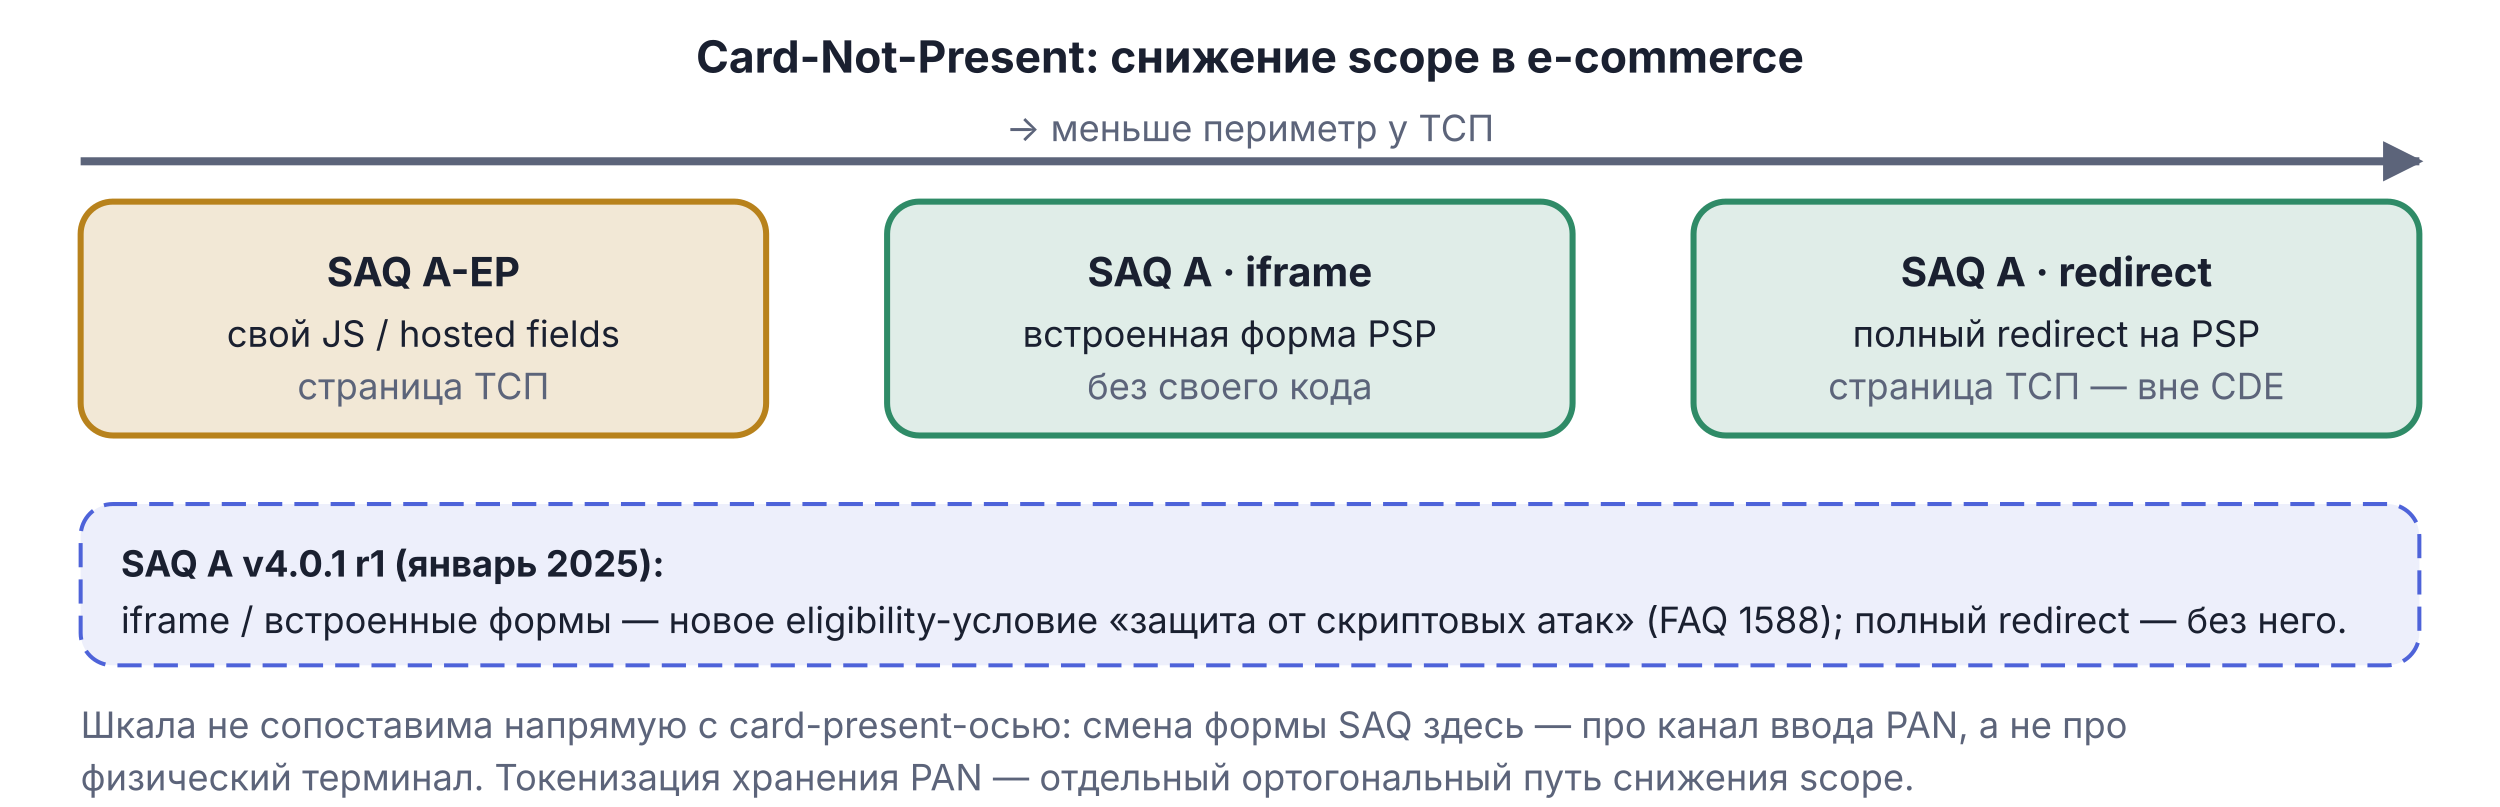
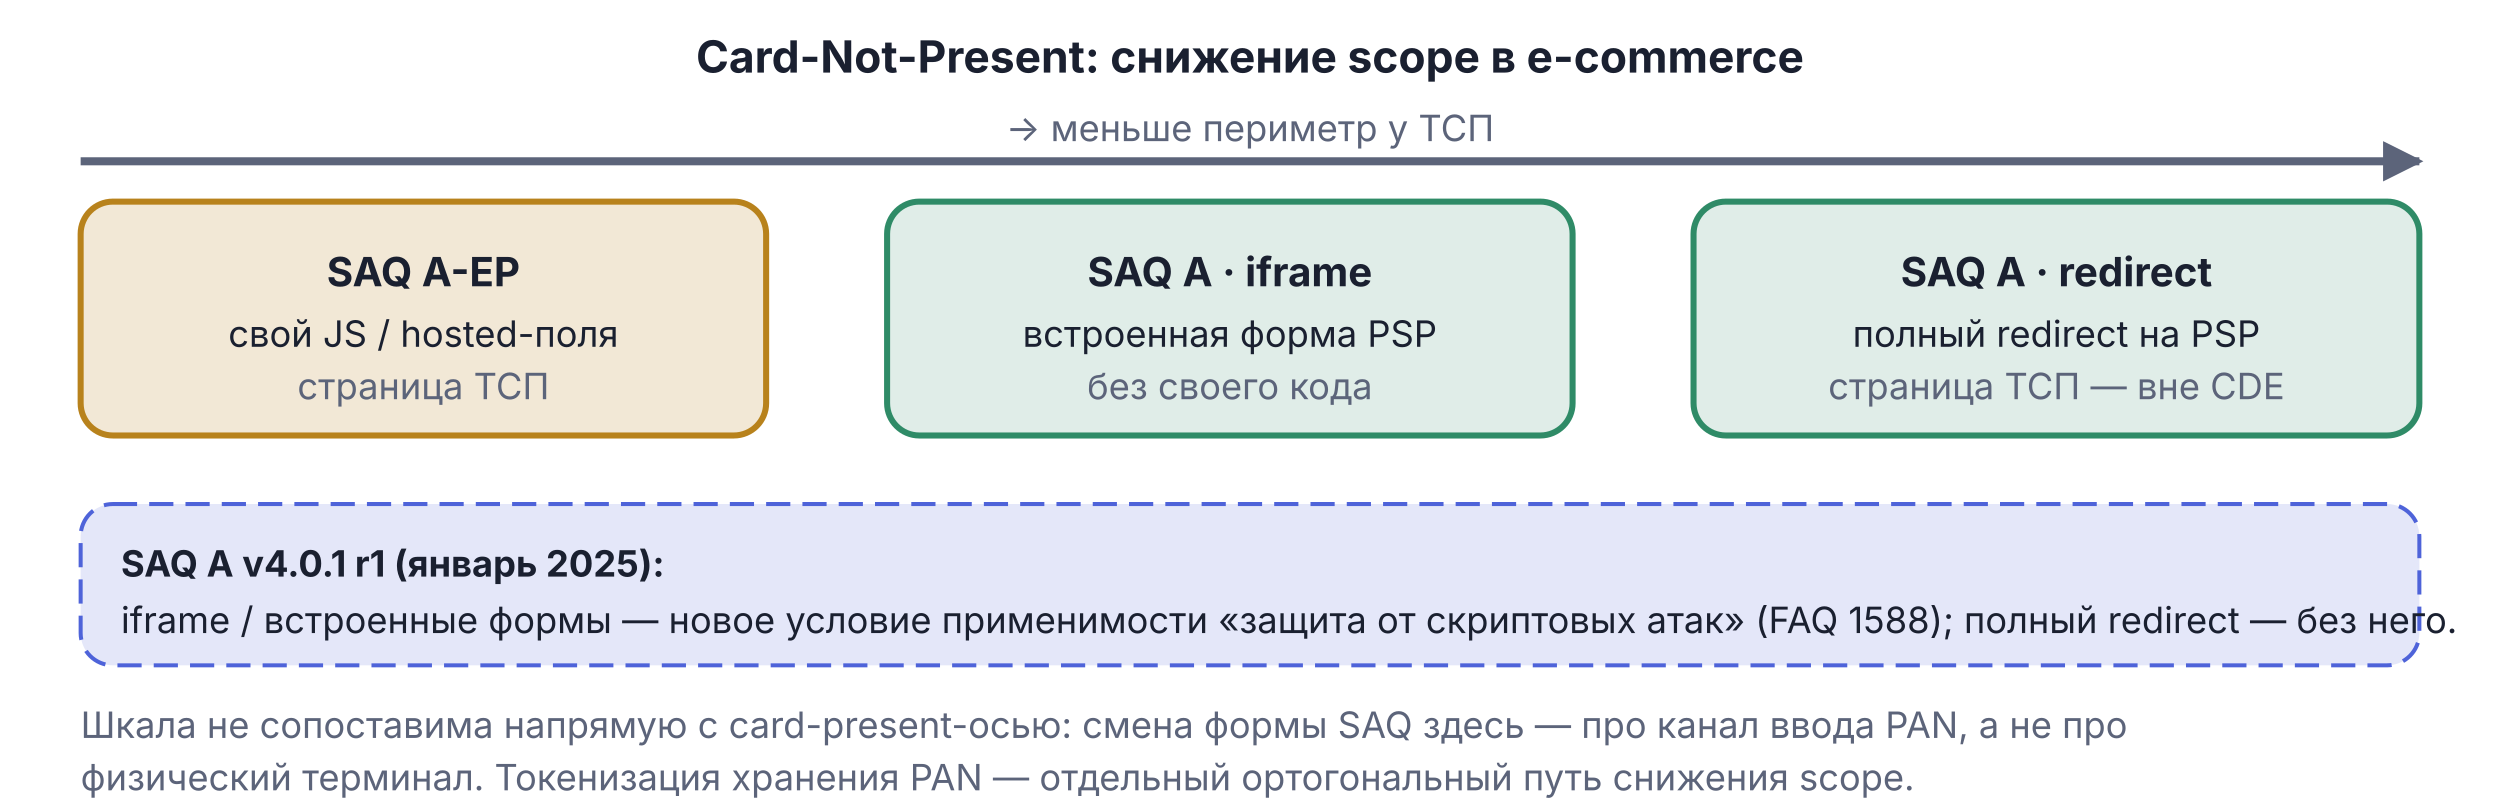
<svg xmlns="http://www.w3.org/2000/svg" viewBox="0 0 620 200" width="620" height="200">
  <defs>
    <marker id="arr-Muted" viewBox="0 0 10 10" refX="9" refY="5" markerWidth="5" markerHeight="5" orient="auto">
      <path d="M0,0 L10,5 L0,10 Z" fill="#5C647A" />
    </marker>
  </defs>
  <text x="310.0" y="18.0" text-anchor="middle" font-family="Inter, -apple-system, BlinkMacSystemFont, 'Helvetica Neue', Arial, sans-serif" font-size="11" font-weight="bold" fill="#1A2030">Card-Not-Present: снижение scope в e-commerce</text>
  <line x1="20.0" y1="40.0" x2="600.0" y2="40.0" stroke="#5C647A" stroke-width="2" marker-end="url(#arr-Muted)" />
  <text x="310.0" y="35.0" text-anchor="middle" font-family="Inter, -apple-system, BlinkMacSystemFont, 'Helvetica Neue', Arial, sans-serif" font-size="9" fill="#5C647A">→ меньше периметр у ТСП</text>
  <rect x="20.0" y="50.0" width="170" height="58" rx="8" fill="#B8821C" fill-opacity="0.18" stroke="#B8821C" stroke-width="1.5" />
  <text x="105.0" y="71.0" text-anchor="middle" font-family="Inter, -apple-system, BlinkMacSystemFont, 'Helvetica Neue', Arial, sans-serif" font-size="10" font-weight="bold" fill="#1A2030">SAQ A-EP</text>
-   <text x="105.0" y="86.0" text-anchor="middle" font-family="Inter, -apple-system, BlinkMacSystemFont, 'Helvetica Neue', Arial, sans-serif" font-size="9" fill="#1A2030">свой JS / hosted fields</text>
+   <text x="105.0" y="86.0" text-anchor="middle" font-family="Inter, -apple-system, BlinkMacSystemFont, 'Helvetica Neue', Arial, sans-serif" font-size="9" fill="#1A2030">свой JS / hosted-поля</text>
  <text x="105.0" y="99.0" text-anchor="middle" font-family="Inter, -apple-system, BlinkMacSystemFont, 'Helvetica Neue', Arial, sans-serif" font-size="9" fill="#5C647A">страница ТСП</text>
  <rect x="220.0" y="50.0" width="170" height="58" rx="8" fill="#2F8B67" fill-opacity="0.15" stroke="#2F8B67" stroke-width="1.5" />
  <text x="305.0" y="71.0" text-anchor="middle" font-family="Inter, -apple-system, BlinkMacSystemFont, 'Helvetica Neue', Arial, sans-serif" font-size="10" font-weight="bold" fill="#1A2030">SAQ A · iframe</text>
  <text x="305.0" y="86.0" text-anchor="middle" font-family="Inter, -apple-system, BlinkMacSystemFont, 'Helvetica Neue', Arial, sans-serif" font-size="9" fill="#1A2030">встроенная форма PSP</text>
  <text x="305.0" y="99.0" text-anchor="middle" font-family="Inter, -apple-system, BlinkMacSystemFont, 'Helvetica Neue', Arial, sans-serif" font-size="9" fill="#5C647A">без своего кода</text>
  <rect x="420.0" y="50.0" width="180" height="58" rx="8" fill="#2F8B67" fill-opacity="0.15" stroke="#2F8B67" stroke-width="1.5" />
  <text x="510.0" y="71.0" text-anchor="middle" font-family="Inter, -apple-system, BlinkMacSystemFont, 'Helvetica Neue', Arial, sans-serif" font-size="10" font-weight="bold" fill="#1A2030">SAQ A · redirect</text>
  <text x="510.0" y="86.0" text-anchor="middle" font-family="Inter, -apple-system, BlinkMacSystemFont, 'Helvetica Neue', Arial, sans-serif" font-size="9" fill="#1A2030">полный redirect на PSP</text>
  <text x="510.0" y="99.0" text-anchor="middle" font-family="Inter, -apple-system, BlinkMacSystemFont, 'Helvetica Neue', Arial, sans-serif" font-size="9" fill="#5C647A">страница ТСП — вне CDE</text>
-   <rect x="20.0" y="125.0" width="580" height="40" rx="8" fill="#4E63D9" fill-opacity="0.10" stroke="#4E63D9" stroke-width="1" stroke-dasharray="6,3" />
+   <rect x="20.0" y="125.0" width="580" height="40" rx="8" fill="#4E63D9" fill-opacity="0.15" stroke="#4E63D9" stroke-width="1" stroke-dasharray="6,3" />
  <text x="30.0" y="143.0" font-family="Inter, -apple-system, BlinkMacSystemFont, 'Helvetica Neue', Arial, sans-serif" font-size="9" font-weight="bold" fill="#1A2030">SAQ A v4.0.1 r1 (январь 2025):</text>
-   <text x="30.0" y="157.0" font-family="Inter, -apple-system, BlinkMacSystemFont, 'Helvetica Neue', Arial, sans-serif" font-size="9" fill="#1A2030">iframe / встроенные формы — новое eligibility-условие «защита от скриптовых атак» (FAQ 1588); полный redirect — без него.</text>
+   <text x="30.0" y="157.0" font-family="Inter, -apple-system, BlinkMacSystemFont, 'Helvetica Neue', Arial, sans-serif" font-size="9" fill="#1A2030">iframe / встроенные формы — новое условие применимости «защита от скриптовых атак» (FAQ 1588); полный redirect — без него.</text>
  <text x="20.0" y="183.0" font-family="Inter, -apple-system, BlinkMacSystemFont, 'Helvetica Neue', Arial, sans-serif" font-size="9" fill="#5C647A">Шкала не сопоставима напрямую с card-present-осью: смена формы SAQ здесь — про канал ввода PAN, а не про</text>
  <text x="20.0" y="196.0" font-family="Inter, -apple-system, BlinkMacSystemFont, 'Helvetica Neue', Arial, sans-serif" font-size="9" fill="#5C647A">физический терминал. Токенизация хранения PAN — отдельный ортогональный путь снижения scope.</text>
</svg>
